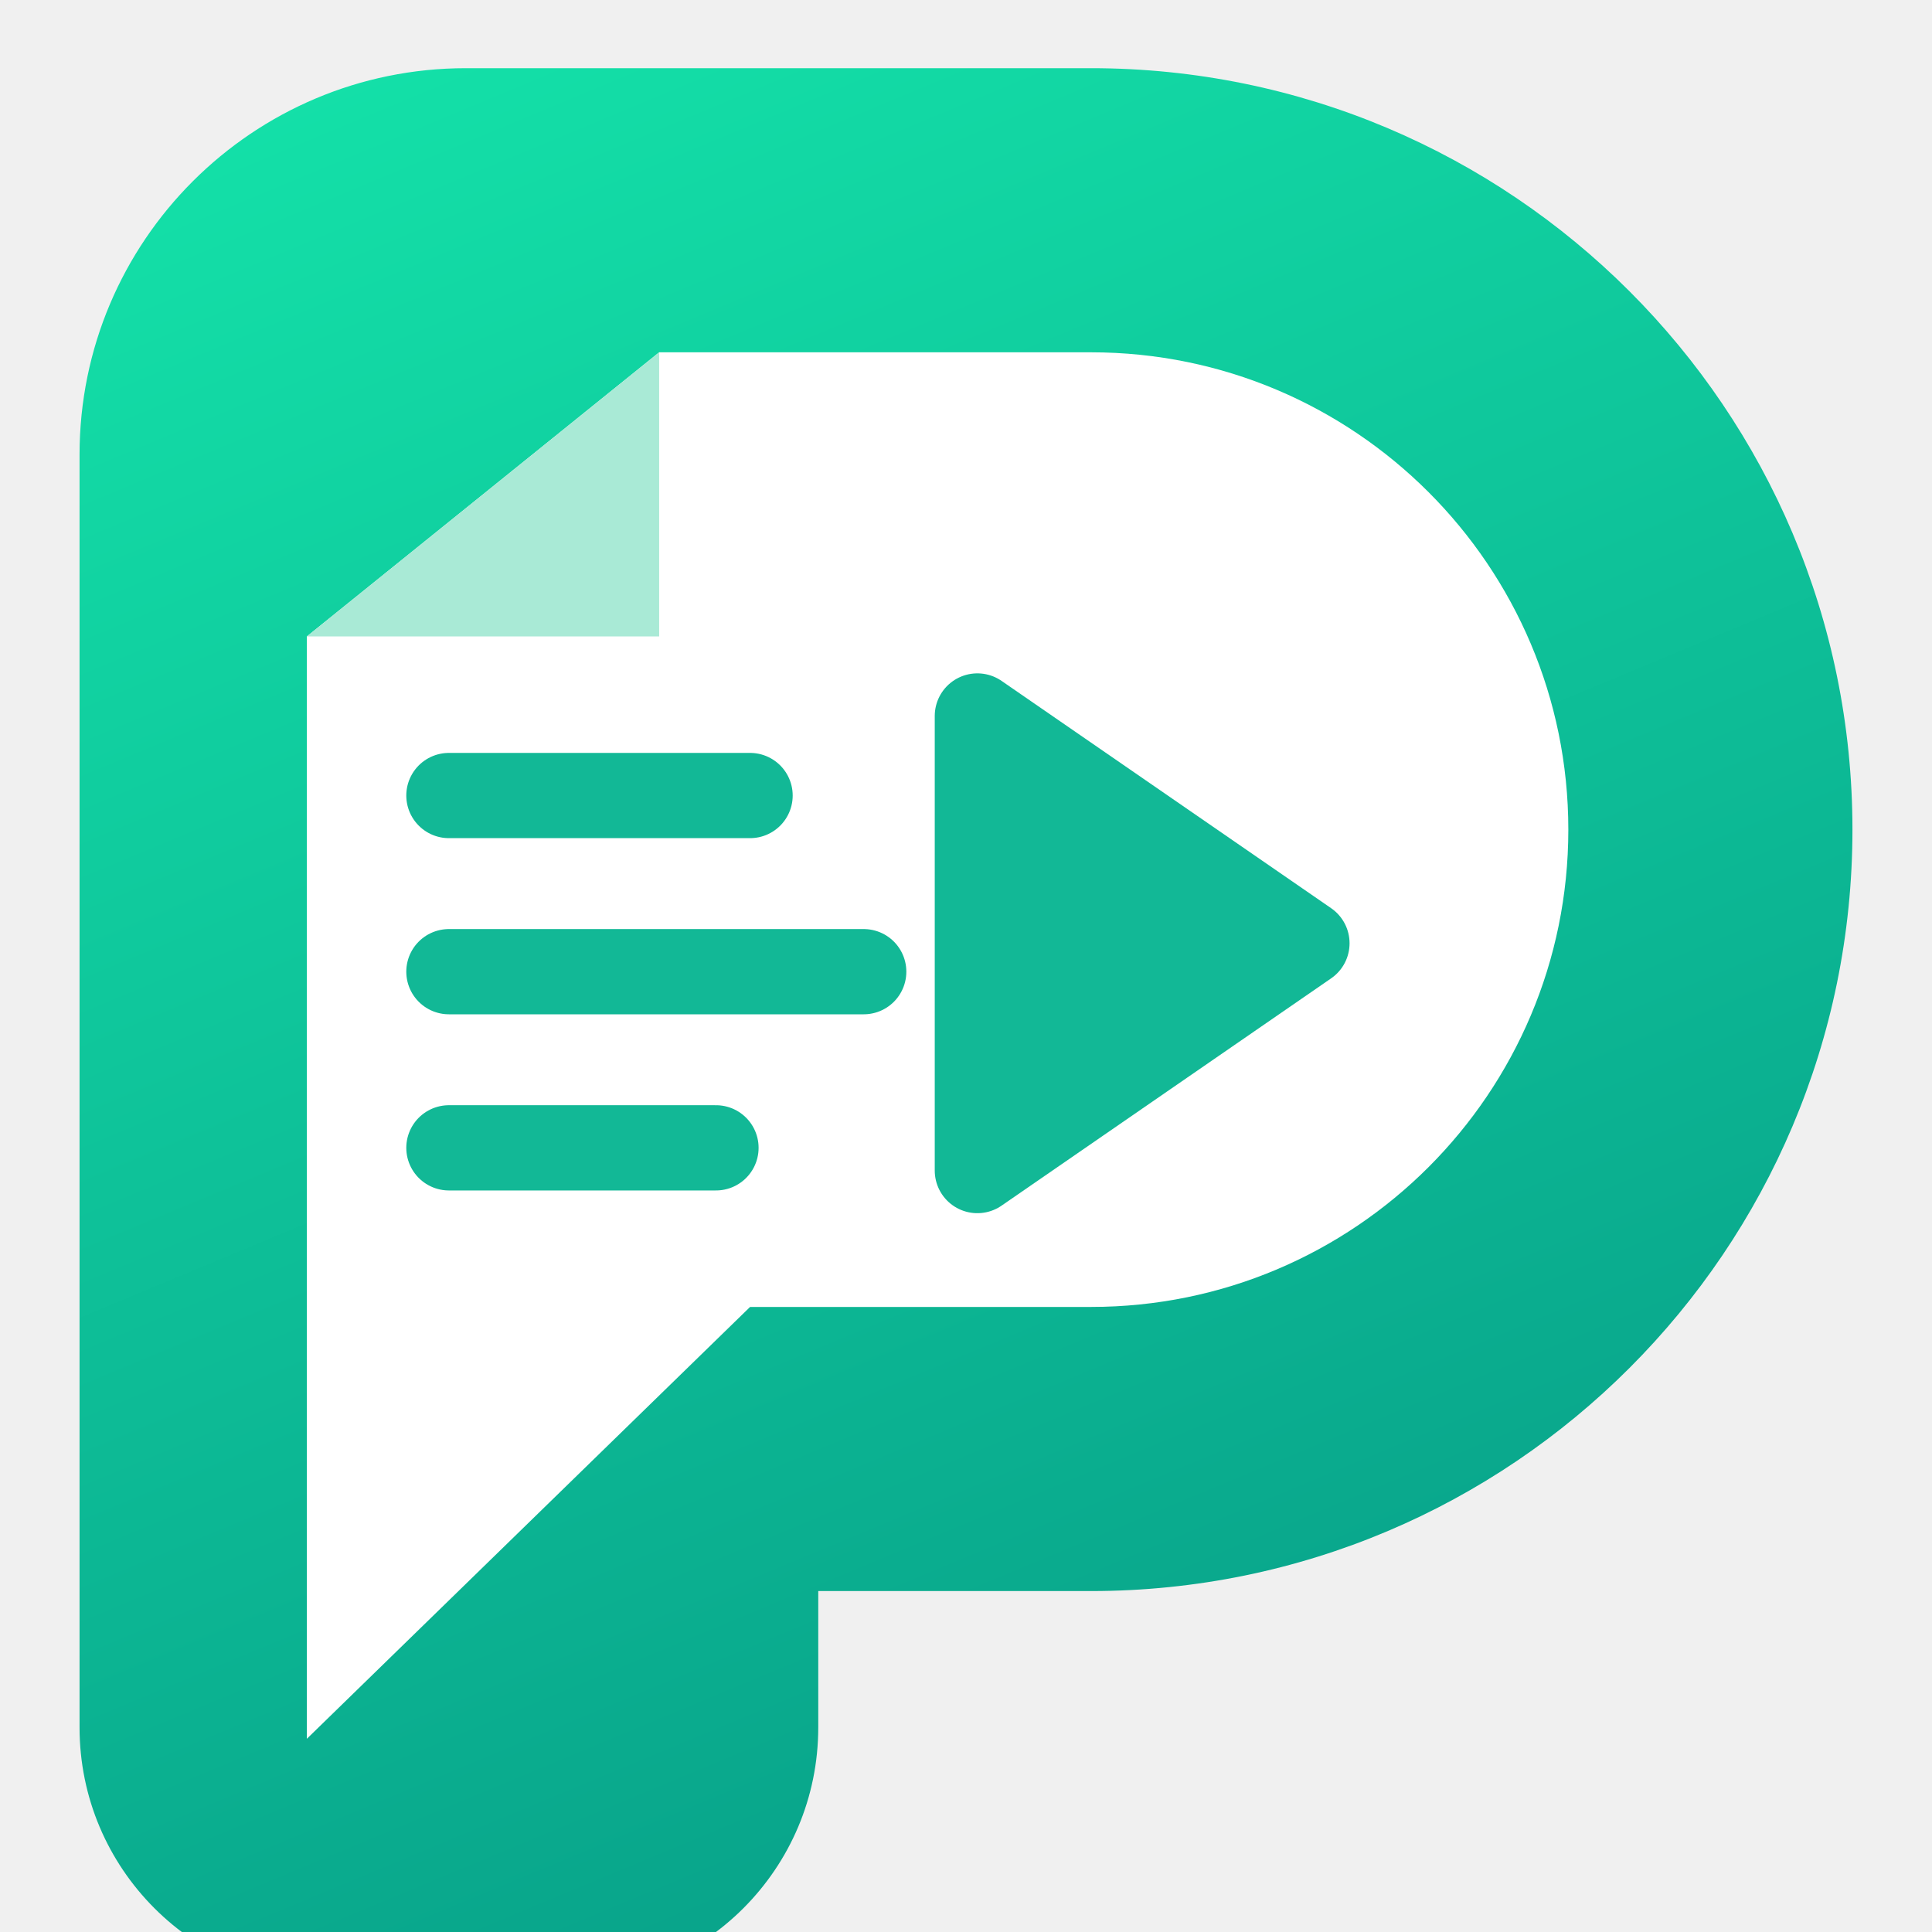
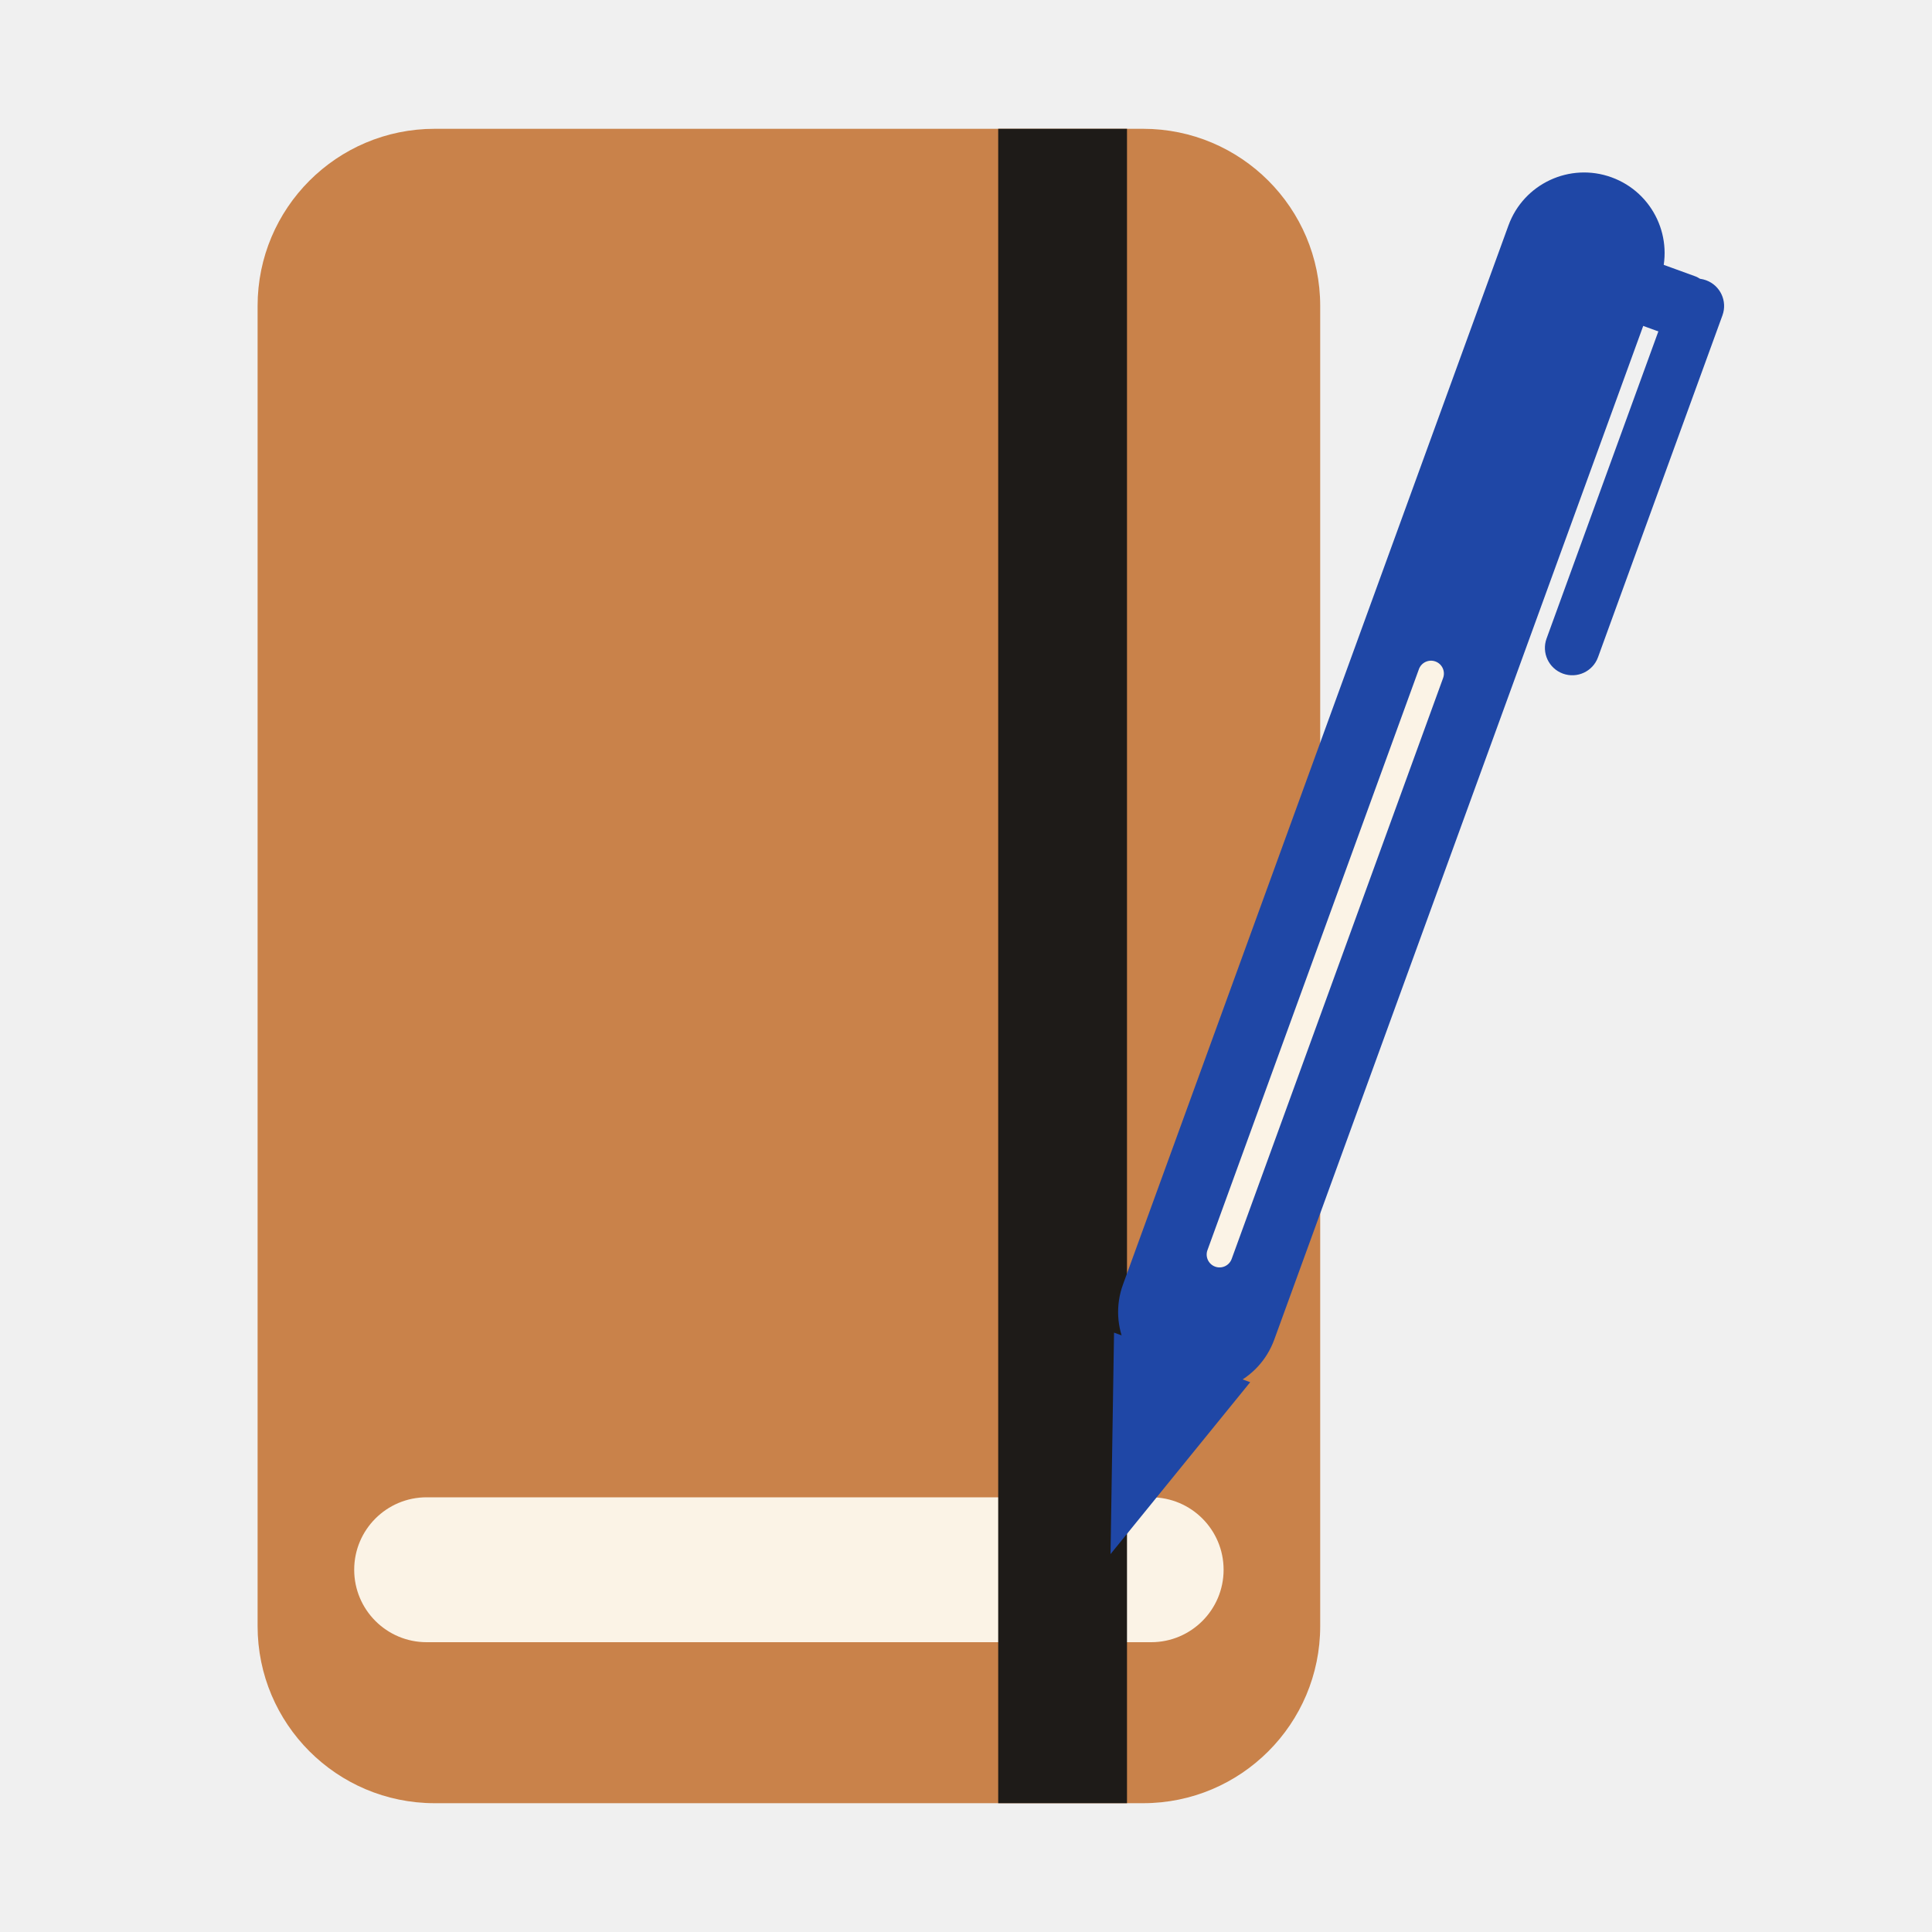
- <svg xmlns="http://www.w3.org/2000/svg" viewBox="96 66 340 340">
-   <defs>
-     <linearGradient id="g" gradientUnits="userSpaceOnUse" x1="150" y1="70" x2="300" y2="430">
-       <stop offset="0" stop-color="#14E2A9" />
-       <stop offset="1" stop-color="#079B86" />
-     </linearGradient>
-   </defs>
-   <path d="M110 146A68 68 0 0 1 178 78H288A134 134 0 0 1 288 346H240V370A45 45 0 0 1 195 415H155A45 45 0 0 1 110 370Z" fill="url(#g)" />
-   <path d="M150 178L212 128H288A84 84 0 0 1 288 296H228L150 372Z" fill="#FFFFFF" />
-   <path d="M150 178H212V128Z" fill="#A9EAD6" />
-   <g stroke="#12B896" stroke-width="15" stroke-linecap="round" stroke-linejoin="round" fill="#12B896">
-     <path d="M175 206H228" />
-     <path d="M175 237H248" />
-     <path d="M175 268H222" />
-     <path d="M268 192L326 232L268 272Z" />
+ <svg xmlns="http://www.w3.org/2000/svg" viewBox="-8 0 120 120">
+   <rect x="8" y="8" width="66" height="104" rx="11" fill="#C9824A" />
+   <rect x="14" y="93" width="54" height="9" rx="4.5" fill="#FBF3E6" />
+   <rect x="54" y="8" width="8" height="104" fill="#1E1B18" />
+   <g transform="rotate(20 75 58)" fill="#1F47A6">
+     <rect x="70" y="8" width="10" height="80" rx="5" />
+     <rect x="78" y="12" width="5" height="4" rx="1" />
+     <rect x="81" y="12" width="3.4" height="26" rx="1.7" />
+     <path d="M70.5 86 L79.5 86 L75 99 Z" />
+     <rect x="74.2" y="40" width="1.6" height="40" rx="0.8" fill="#FBF3E6" />
  </g>
</svg>
